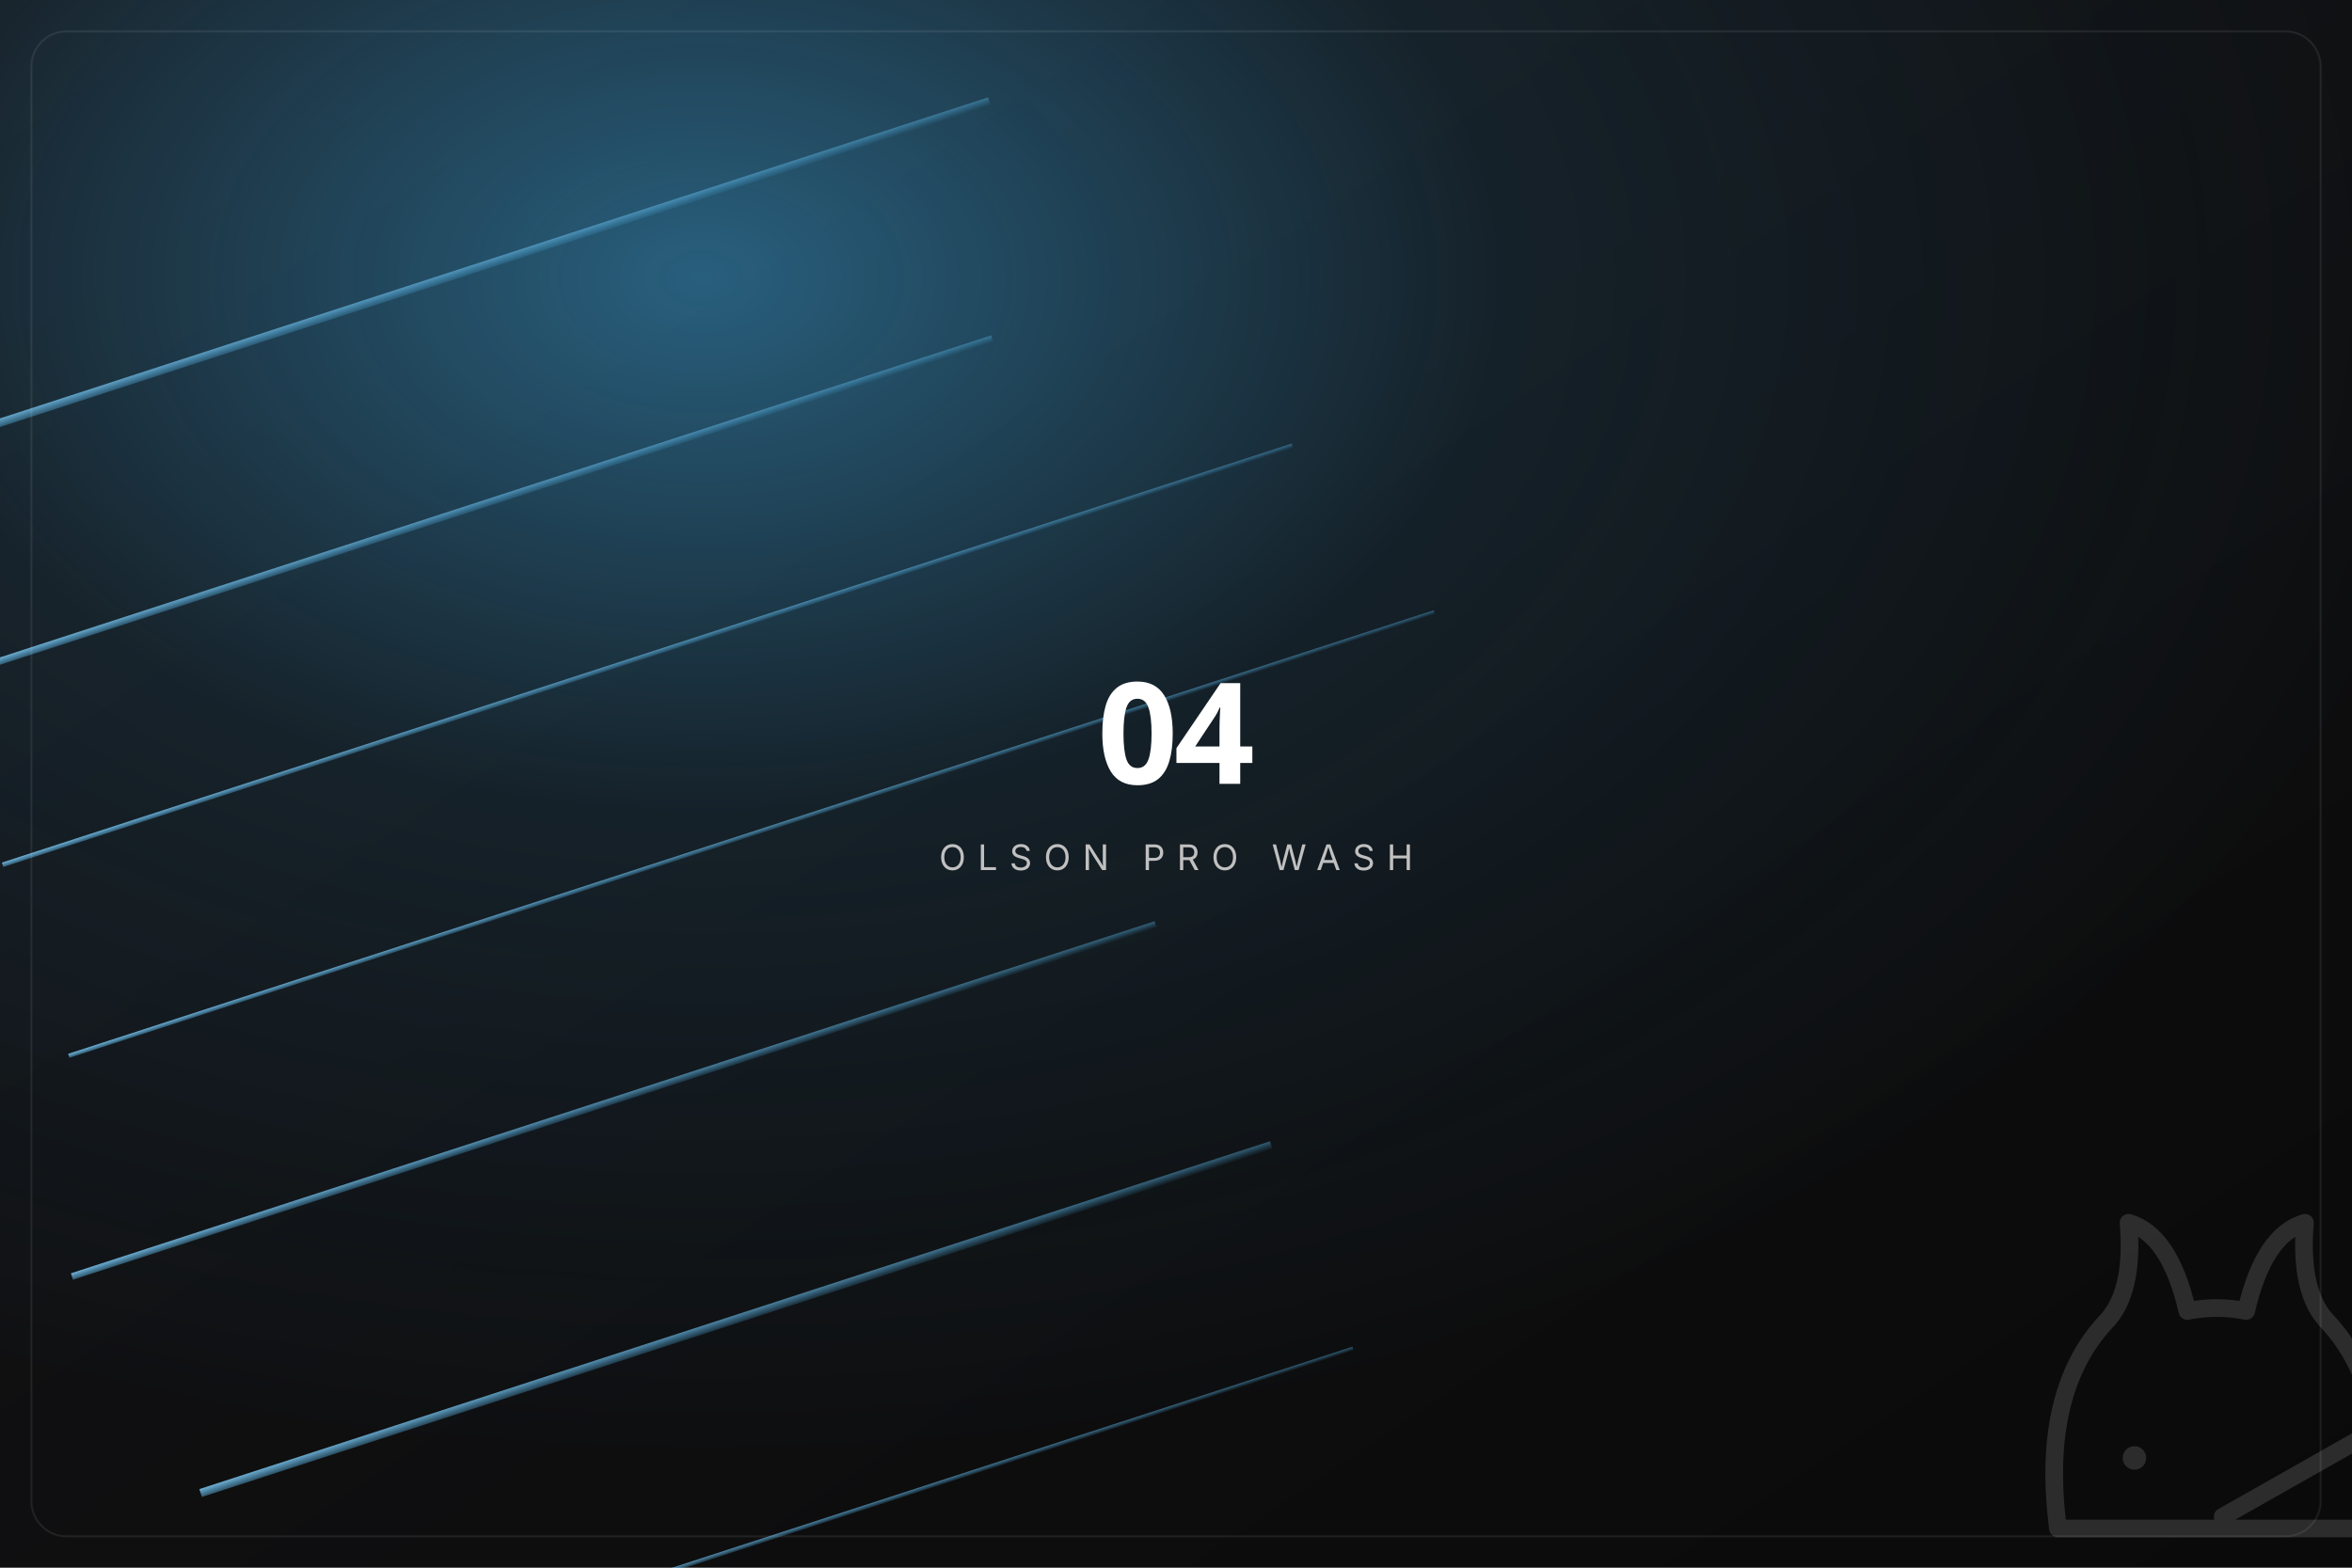
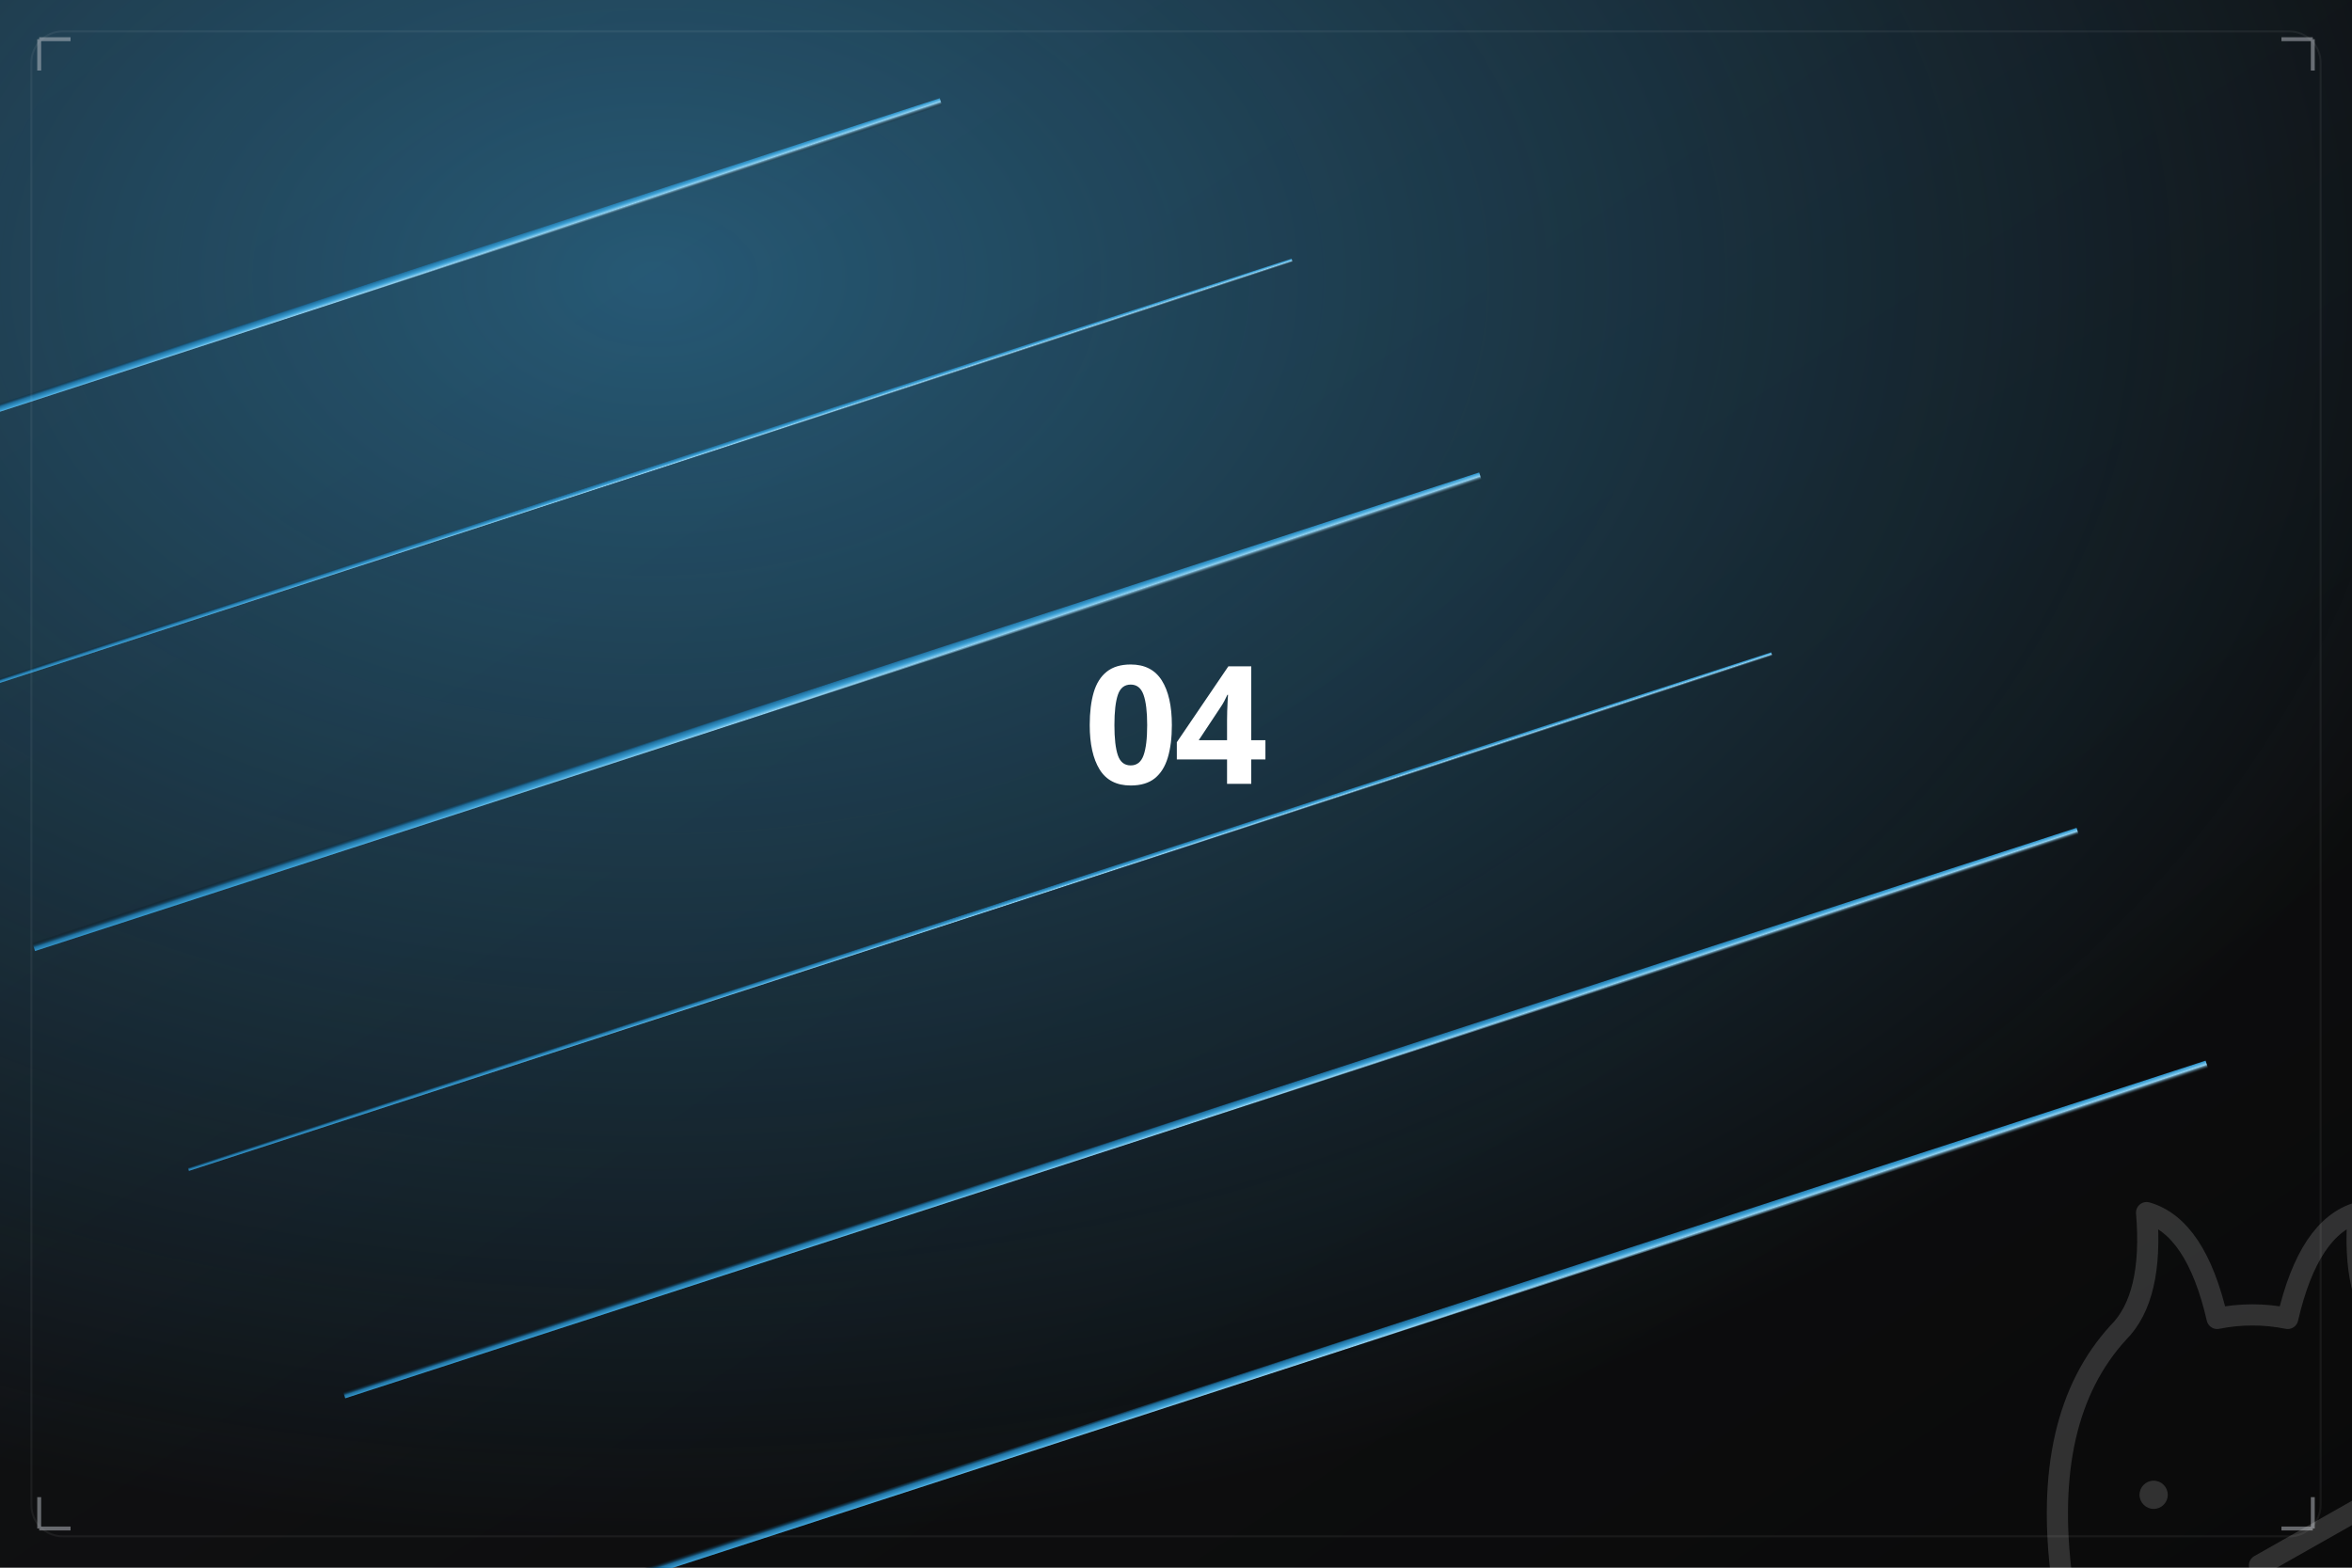
- <svg xmlns="http://www.w3.org/2000/svg" viewBox="0 0 1200 800" width="1200" height="800" role="img">
+ <svg xmlns="http://www.w3.org/2000/svg" viewBox="0 0 1200 800" width="1200" height="800">
  <defs>
-     <linearGradient id="bg-g4" x1="0" y1="0" x2="1" y2="1">
-       <stop offset="0" stop-color="#141417" />
+     <linearGradient id="bgg3" x1="0" y1="0" x2="1" y2="1">
+       <stop offset="0" stop-color="#141518" />
      <stop offset="1" stop-color="#0a0a0a" />
    </linearGradient>
-     <radialGradient id="glow-g4" cx="30%" cy="18%" r="75%">
-       <stop offset="0" stop-color="#3b9fd4" stop-opacity="0.55" />
-       <stop offset="0.45" stop-color="#3b9fd4" stop-opacity="0.12" />
+     <linearGradient id="jetg3" x1="0" y1="0" x2="1" y2="1">
+       <stop offset="0" stop-color="transparent" />
+       <stop offset="0.30" stop-color="#1f6f9e" />
+       <stop offset="0.55" stop-color="#3b9fd4" />
+       <stop offset="0.72" stop-color="#8fd0f0" />
+       <stop offset="1" stop-color="transparent" />
+     </linearGradient>
+     <radialGradient id="glg3" cx="28%" cy="18%" r="80%">
+       <stop offset="0" stop-color="#3b9fd4" stop-opacity="0.5" />
      <stop offset="1" stop-color="#3b9fd4" stop-opacity="0" />
    </radialGradient>
-     <linearGradient id="spray-g4" x1="0" y1="0" x2="1" y2="1">
-       <stop offset="0" stop-color="#7cc5ee" stop-opacity="0.9" />
-       <stop offset="1" stop-color="#3b9fd4" stop-opacity="0" />
-     </linearGradient>
-     <filter id="soft-g4">
-       <feGaussianBlur stdDeviation="14" />
-     </filter>
  </defs>
-   <rect width="1200" height="800" fill="url(#bg-g4)" />
-   <rect width="1200" height="800" fill="url(#glow-g4)" />
-   <rect x="-16.592" y="37.232" width="633.67" height="4.191" fill="url(#spray-g4)" transform="rotate(-18 600 400)" />
-   <rect x="11.791" y="153.222" width="569.267" height="3.574" fill="url(#spray-g4)" transform="rotate(-18 600 400)" />
-   <rect x="17.86" y="253.111" width="691.953" height="2.341" fill="url(#spray-g4)" transform="rotate(-18 600 400)" />
-   <rect x="19.838" y="356.385" width="732.57" height="2.111" fill="url(#spray-g4)" transform="rotate(-18 600 400)" />
-   <rect x="-13.418" y="463.328" width="581.366" height="3.429" fill="url(#spray-g4)" transform="rotate(-18 600 400)" />
-   <rect x="14.88" y="588.306" width="574.36" height="4.219" fill="url(#spray-g4)" transform="rotate(-18 600 400)" />
-   <rect x="15.396" y="701.002" width="581.504" height="2.064" fill="url(#spray-g4)" transform="rotate(-18 600 400)" />
-   <rect width="1200" height="800" fill="url(#grain)" opacity="0.05" />
-   <filter id="grain">
-     <feTurbulence type="fractalNoise" baseFrequency="0.9" numOctaves="2" stitchTiles="stitch" />
-     <feColorMatrix type="saturate" values="0" />
-   </filter>
-   <rect x="16" y="16" width="1168" height="768" fill="none" stroke="#ffffff" stroke-opacity="0.08" rx="18" />
-   <g transform="translate(990 600) scale(1.5)" fill="none" stroke="#ffffff" stroke-width="6" stroke-linecap="round" stroke-linejoin="round" opacity="0.14">
+   <rect width="1200" height="800" fill="url(#bgg3)" />
+   <rect width="1200" height="800" fill="url(#glg3)" />
+   <g transform="rotate(-18 600 400)">
+     <rect x="-60" y="30" width="653.465" height="3.988" fill="url(#jetg3)" />
+     <rect x="-20" y="163.333" width="758.895" height="2.241" fill="url(#jetg3)" />
+     <rect x="20" y="296.667" width="776.216" height="4.583" fill="url(#jetg3)" />
+     <rect x="60" y="430" width="849.546" height="2.215" fill="url(#jetg3)" />
+     <rect x="100" y="563.333" width="930.048" height="3.883" fill="url(#jetg3)" />
+     <rect x="140" y="696.667" width="915.945" height="4.479" fill="url(#jetg3)" />
+   </g>
+   <rect x="16" y="16" width="1168" height="768" fill="none" stroke="#fff" stroke-opacity="0.06" rx="16" />
+   <path d="M20 20 h16 M20 20 v16" stroke="#c0c4cc" stroke-opacity="0.5" stroke-width="2" fill="none" />
+   <path d="M1180 20 h-16 M1180 20 v16" stroke="#c0c4cc" stroke-opacity="0.5" stroke-width="2" fill="none" />
+   <path d="M20 780 h16 M20 780 v-16" stroke="#c0c4cc" stroke-opacity="0.5" stroke-width="2" fill="none" />
+   <path d="M1180 780 h-16 M1180 780 v-16" stroke="#c0c4cc" stroke-opacity="0.5" stroke-width="2" fill="none" />
+   <g transform="translate(980 590) scale(1.8)" fill="none" stroke="#fff" stroke-width="6" stroke-linecap="round" stroke-linejoin="round" opacity="0.16">
    <path d="M40 120 q-6 -46 16 -70 q10 -10 8 -34 q14 4 20 30 q10 -2 20 0 q6 -26 20 -30 q-2 24 8 34 q22 24 16 70 z" />
-     <circle cx="66" cy="96" r="4" fill="#ffffff" stroke="none" />
+     <circle cx="66" cy="96" r="4" fill="#fff" stroke="none" />
    <path d="M96 116 l60 -34 M150 78 l22 -6 -6 22" />
  </g>
-   <text x="600" y="400" text-anchor="middle" font-family="Sora, sans-serif" font-size="72" font-weight="700" fill="#ffffff" letter-spacing="-2">04</text>
-   <text x="600" y="444" text-anchor="middle" font-family="Inter, sans-serif" font-size="18" letter-spacing="6" fill="#c0c0c0">OLSON PRO WASH</text>
+   <text x="600" y="400" text-anchor="middle" font-family="Archivo, Segoe UI, sans-serif" font-size="84" font-weight="800" fill="#fff" letter-spacing="-2">04</text>
</svg>
